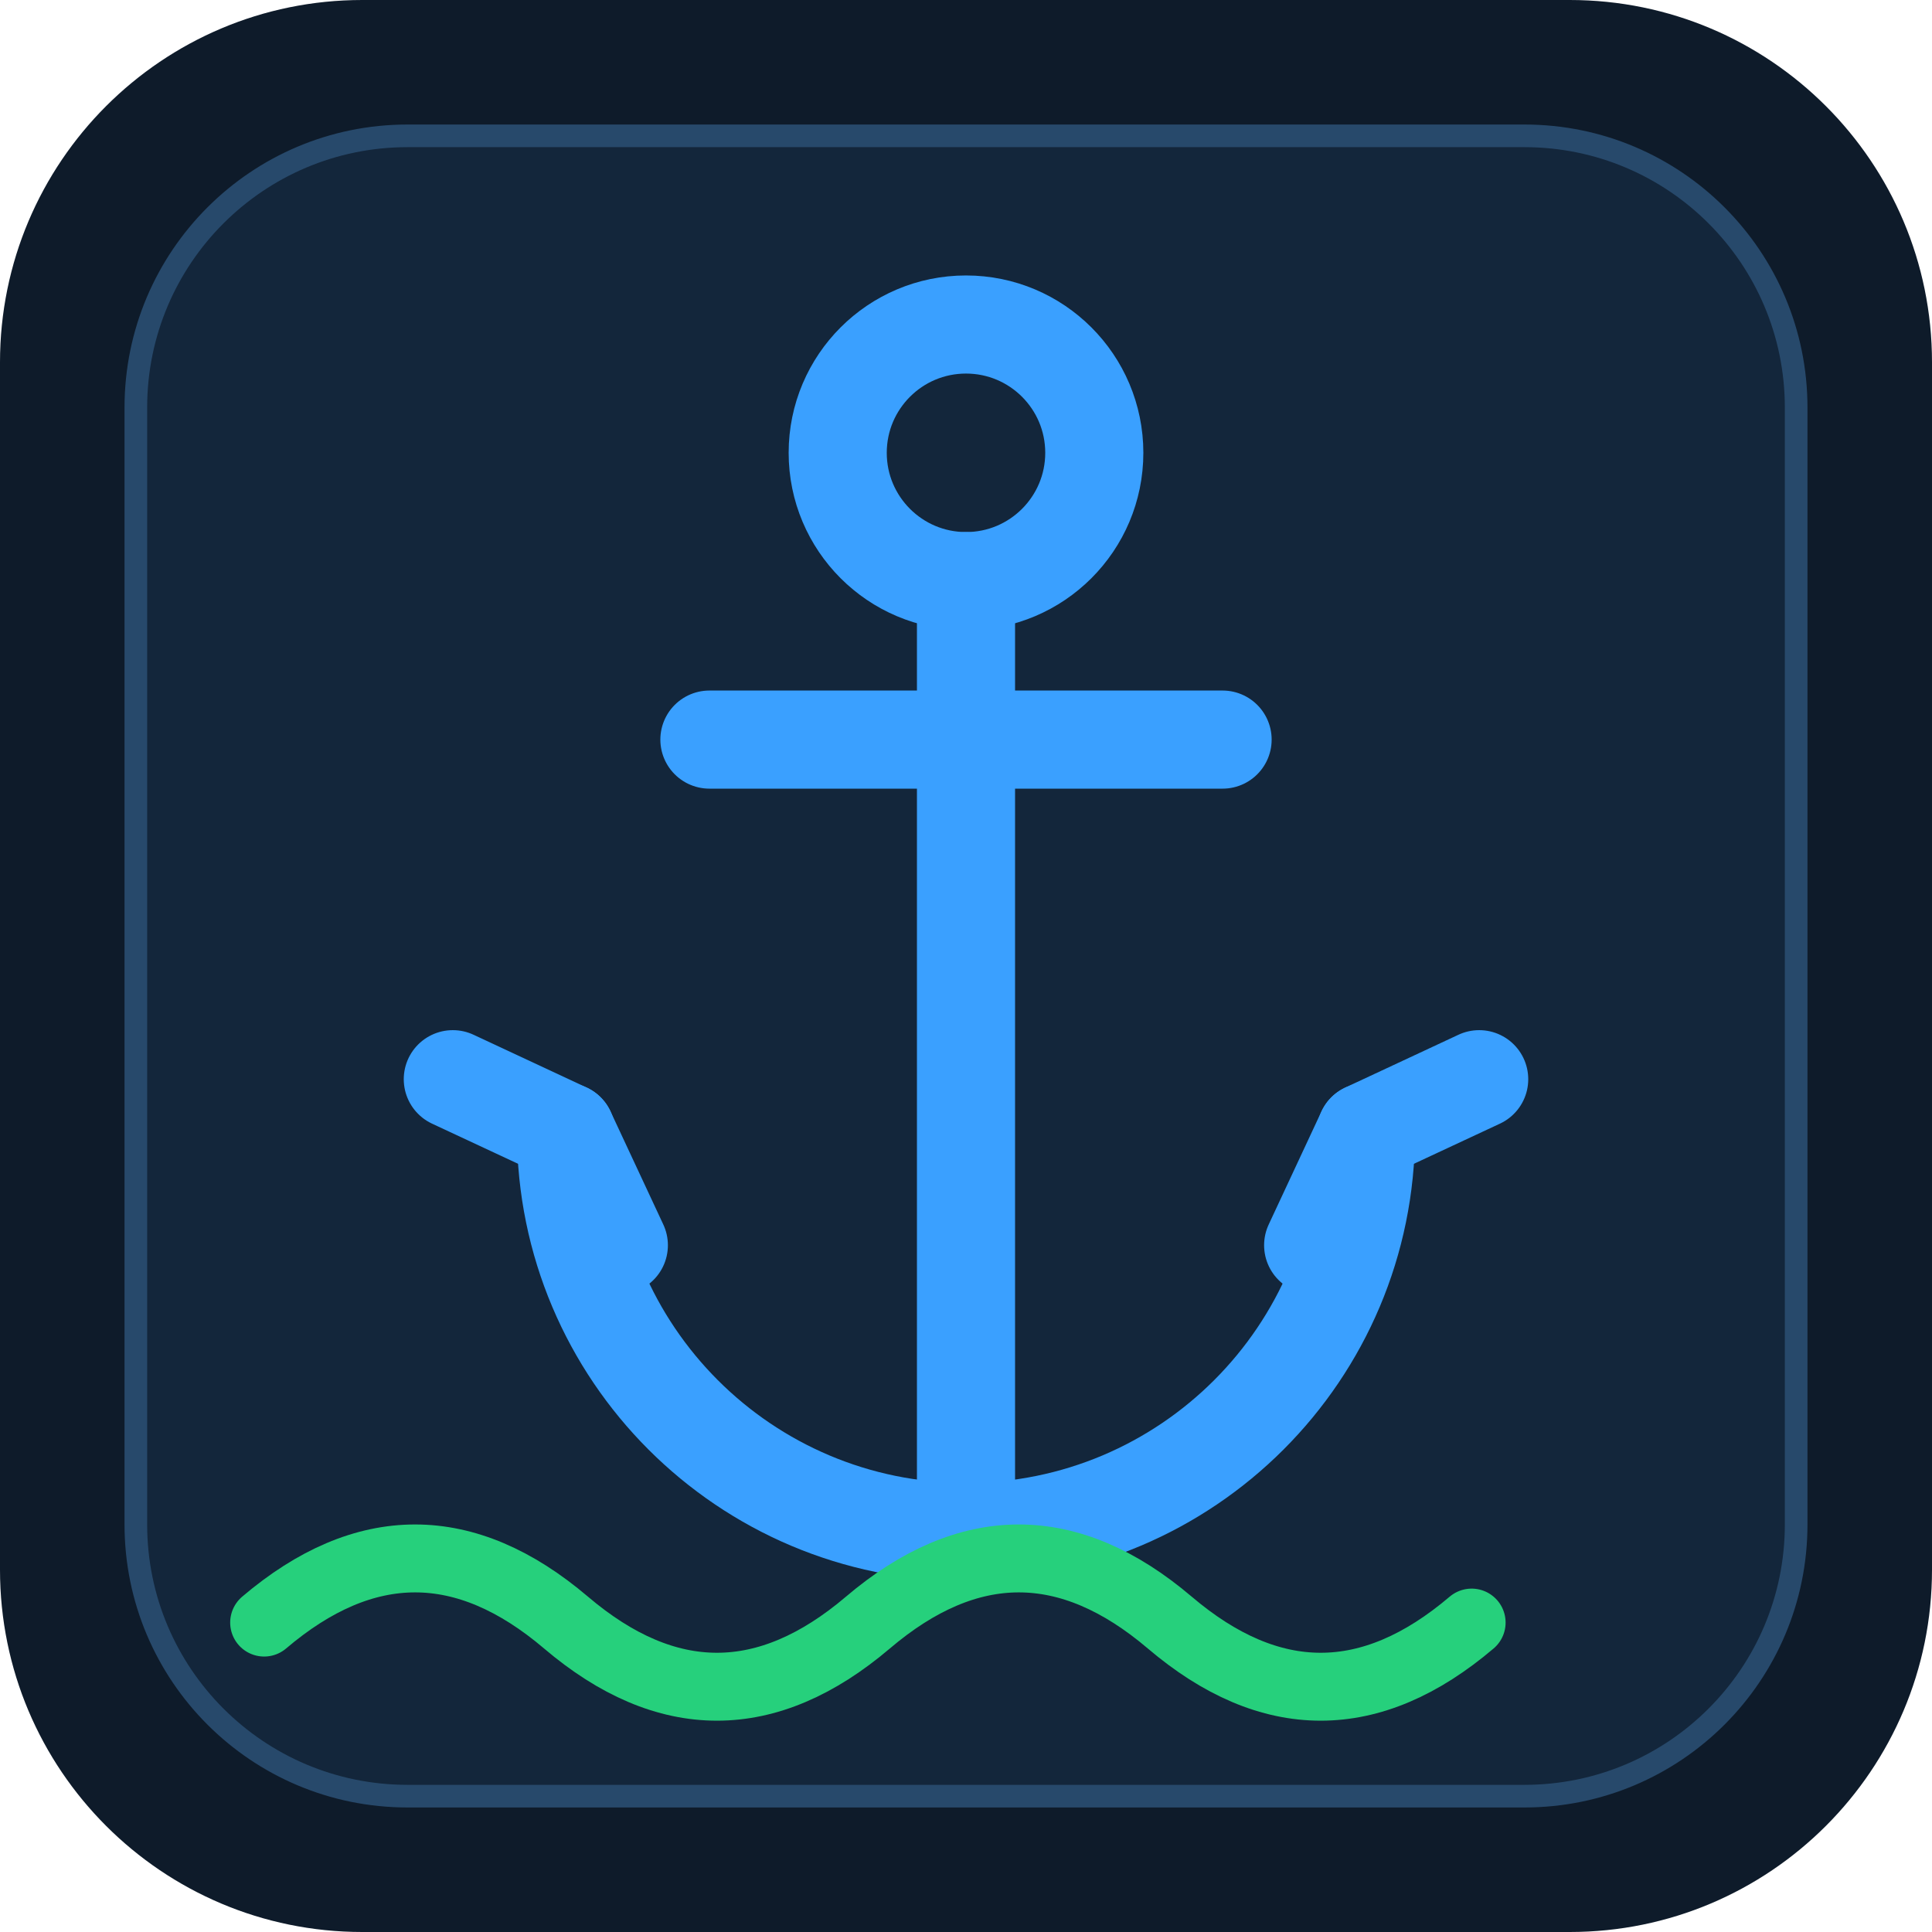
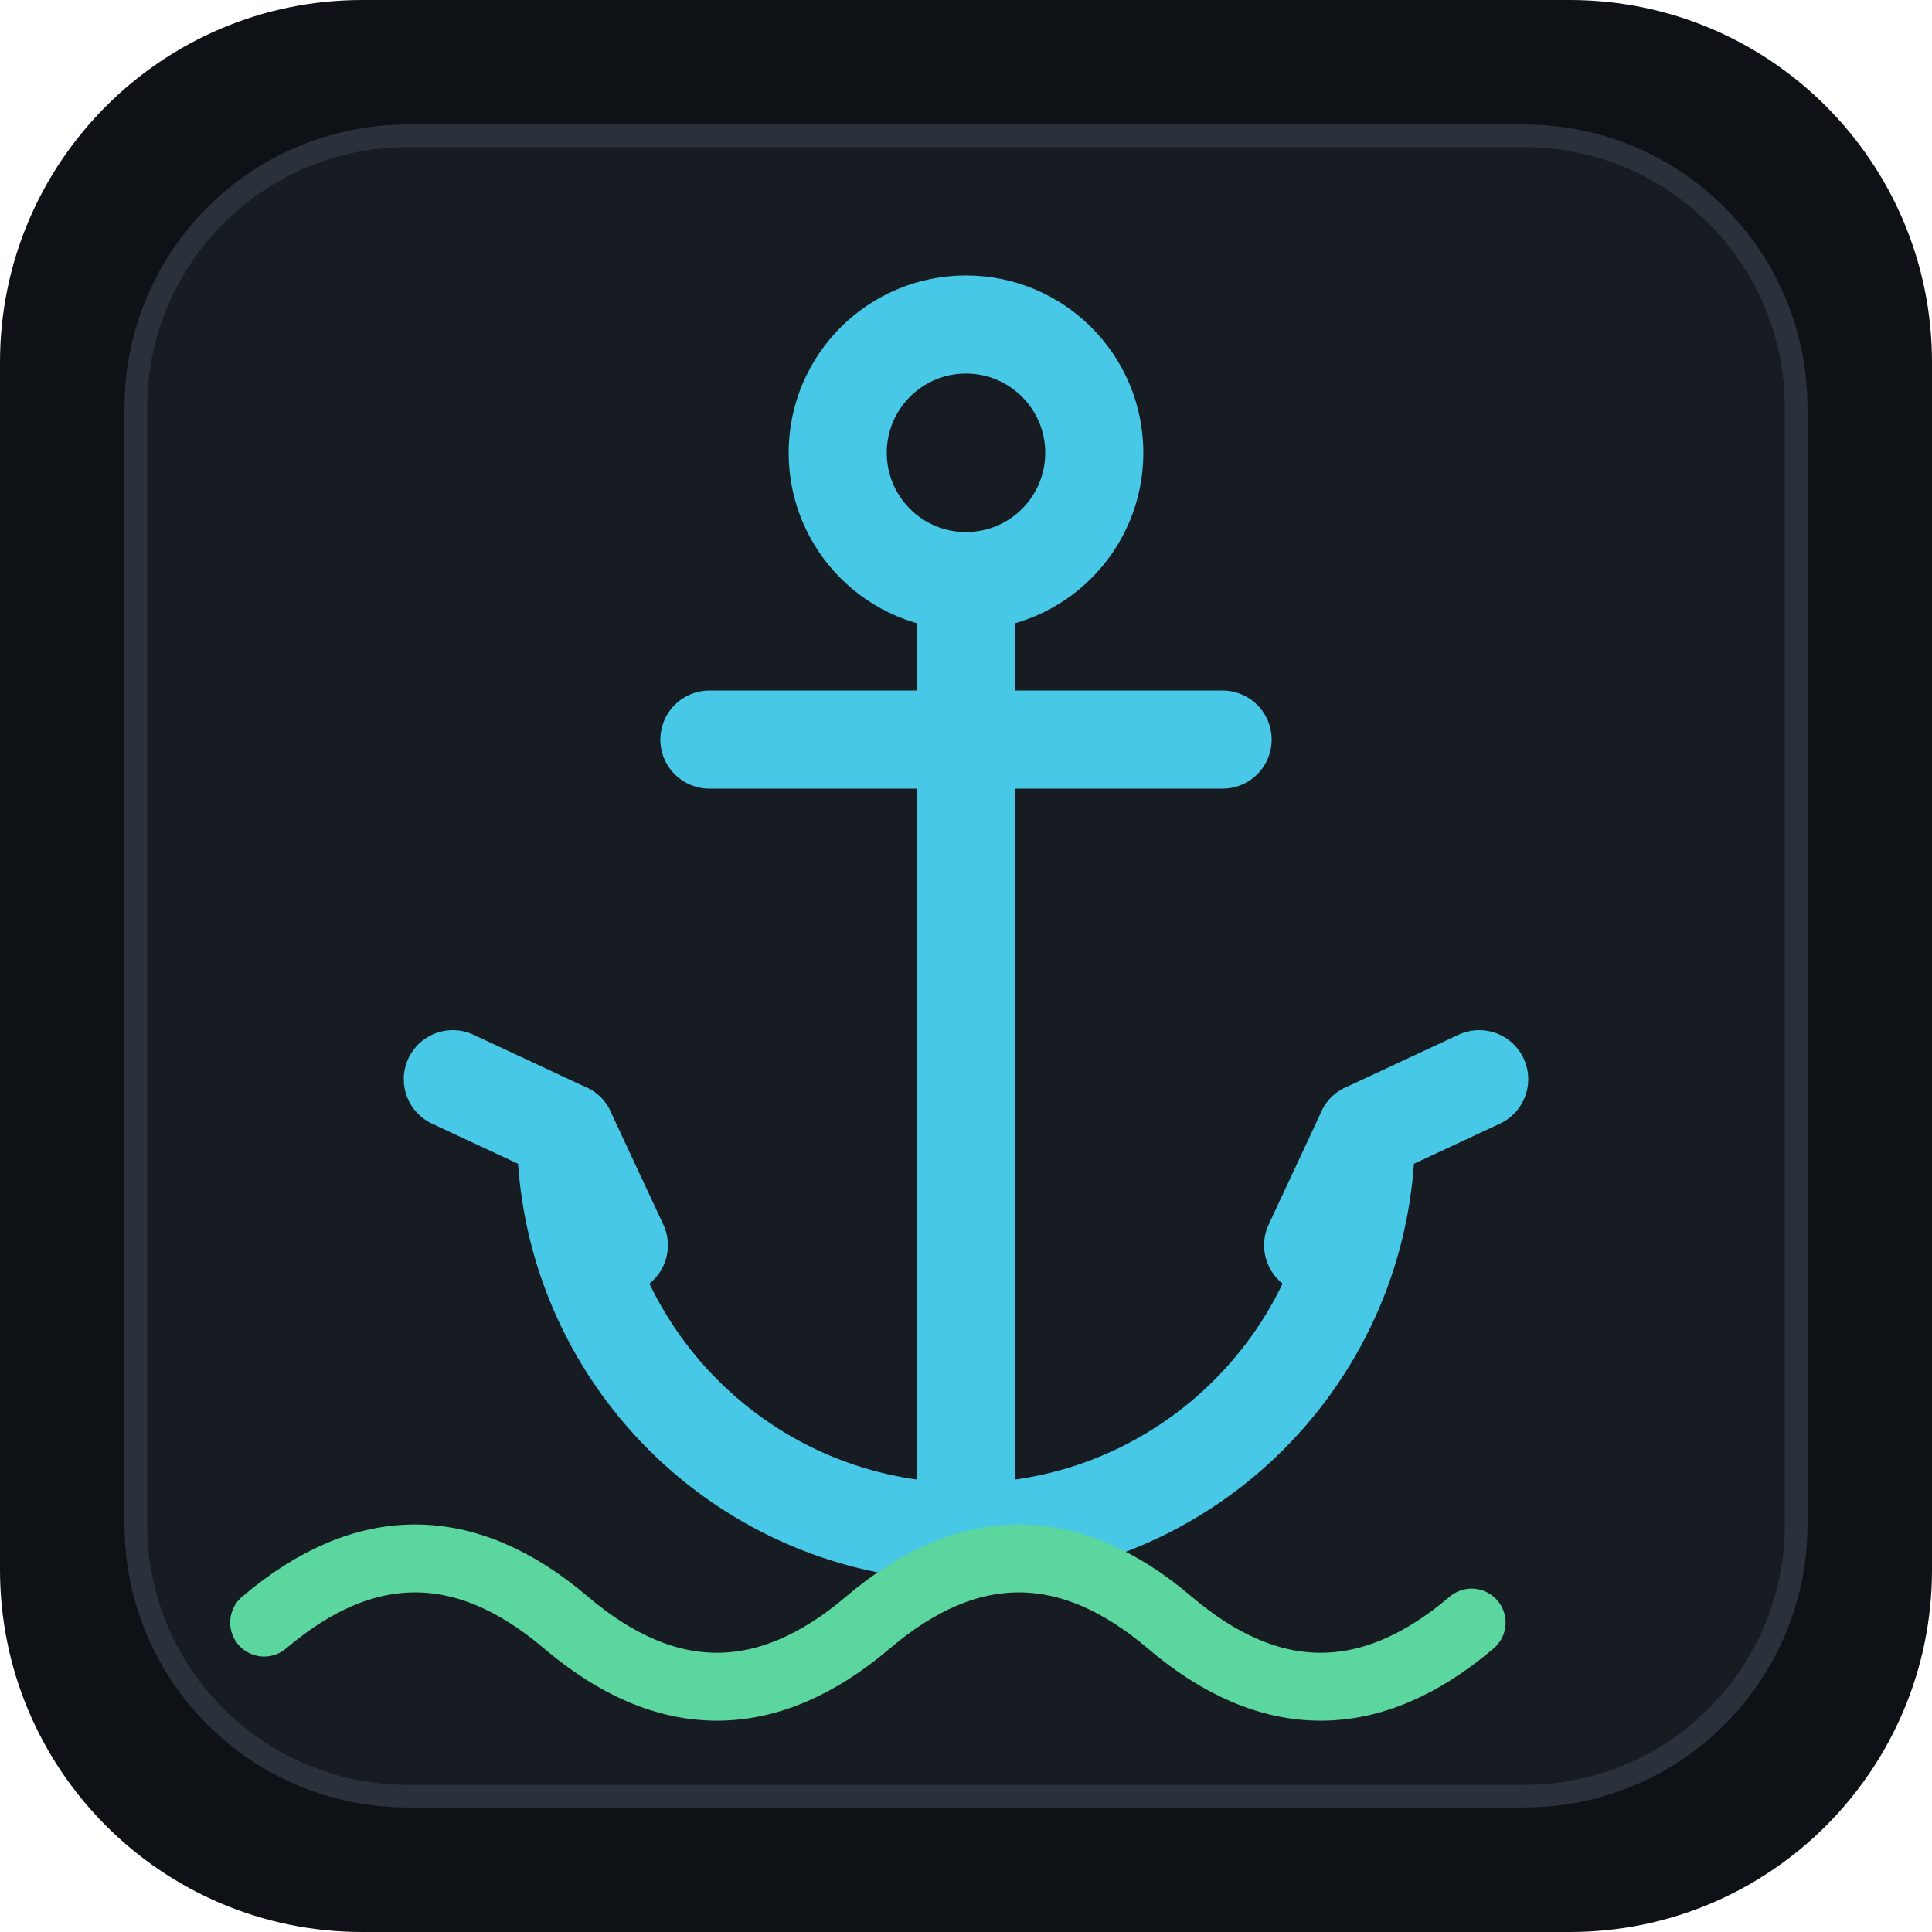
<svg xmlns="http://www.w3.org/2000/svg" viewBox="0 0 512 512" width="512" height="512">
-   <rect width="512" height="512" rx="96" fill="#0e1b2a" />
-   <rect x="36" y="36" width="440" height="440" rx="72" fill="#13263b" stroke="#27496b" stroke-width="6" />
-   <g fill="none" stroke="#3aa0ff" stroke-width="26" stroke-linecap="round" stroke-linejoin="round">
+   <rect width="512" height="512" rx="96" fill="#0e1116" />
+   <rect x="36" y="36" width="440" height="440" rx="72" fill="#171b22" stroke="#2b313b" stroke-width="6" />
+   <g fill="none" stroke="#46c8e6" stroke-width="26" stroke-linecap="round" stroke-linejoin="round">
    <circle cx="256" cy="120" r="34" />
    <path d="M256 154 V400" />
    <path d="M150 300 a106 106 0 0 0 212 0" />
    <path d="M150 300 l-30 -14 M150 300 l14 30" />
    <path d="M362 300 l30 -14 M362 300 l-14 30" />
    <path d="M188 196 h136" />
  </g>
-   <path d="M70 430 q40 -34 80 0 t80 0 t80 0 t80 0" fill="none" stroke="#26d07c" stroke-width="18" stroke-linecap="round" />
+   <path d="M70 430 q40 -34 80 0 t80 0 t80 0 t80 0" fill="none" stroke="#5ad69e" stroke-width="18" stroke-linecap="round" />
</svg>
